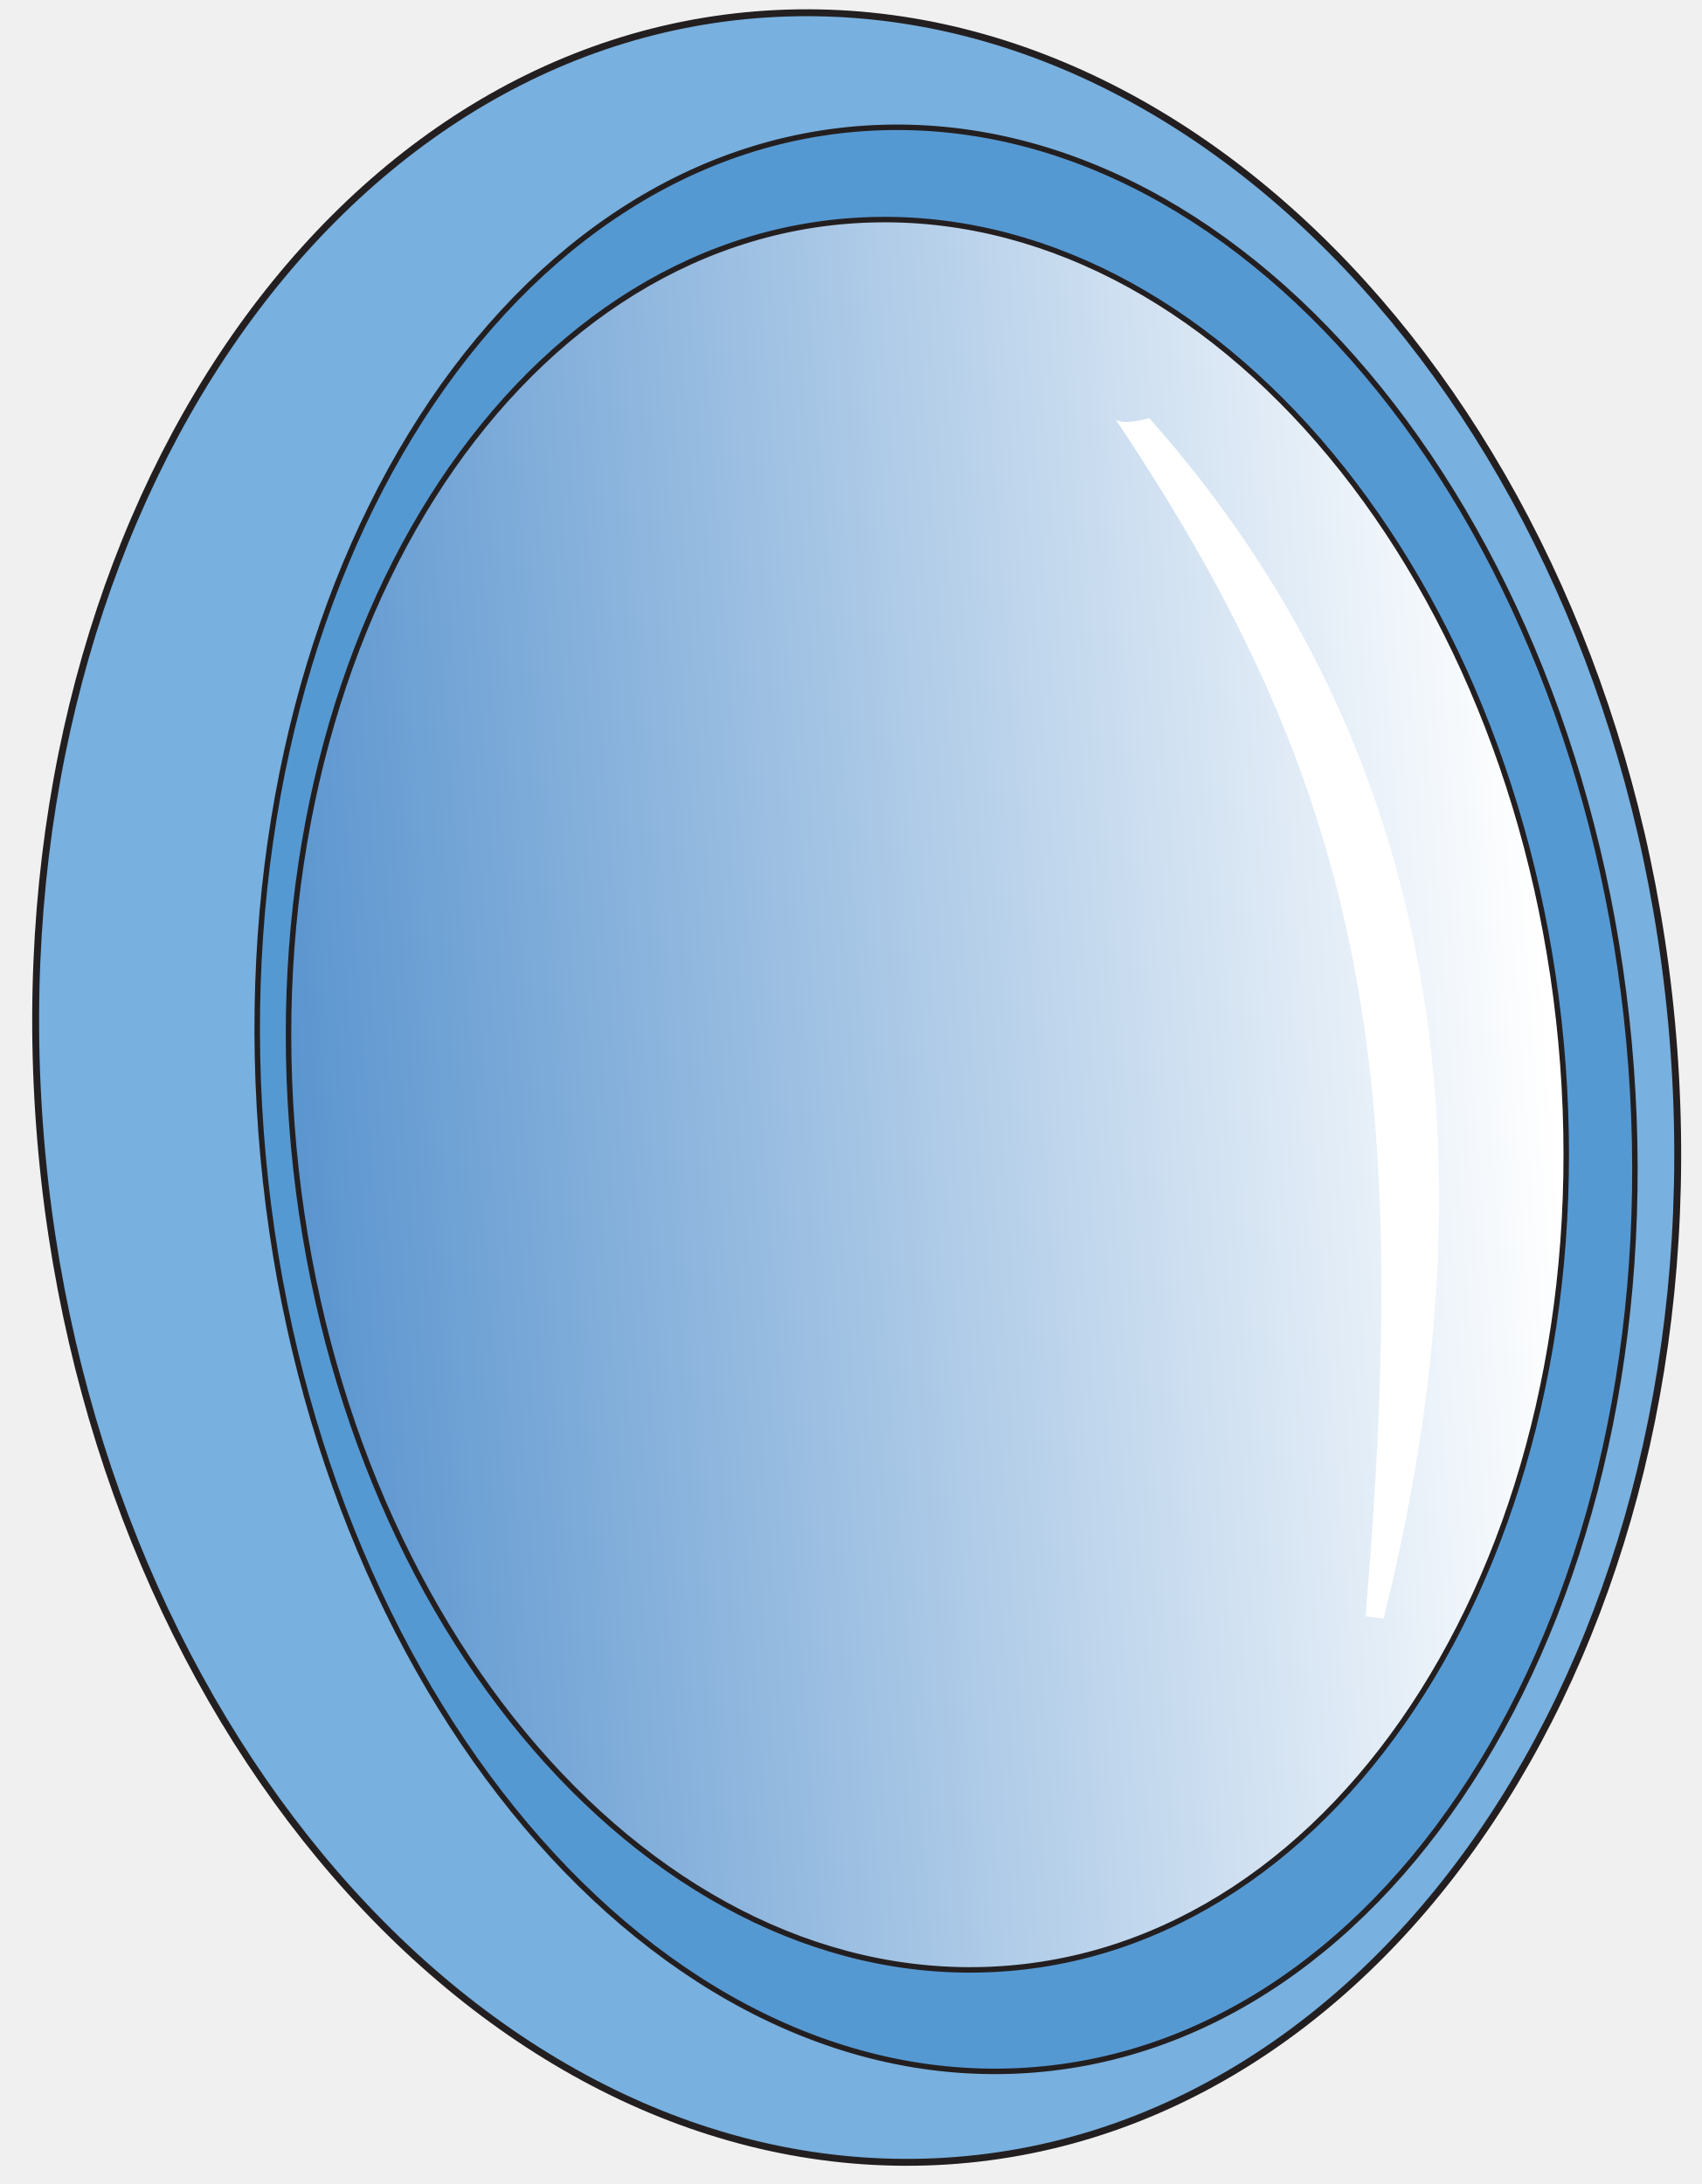
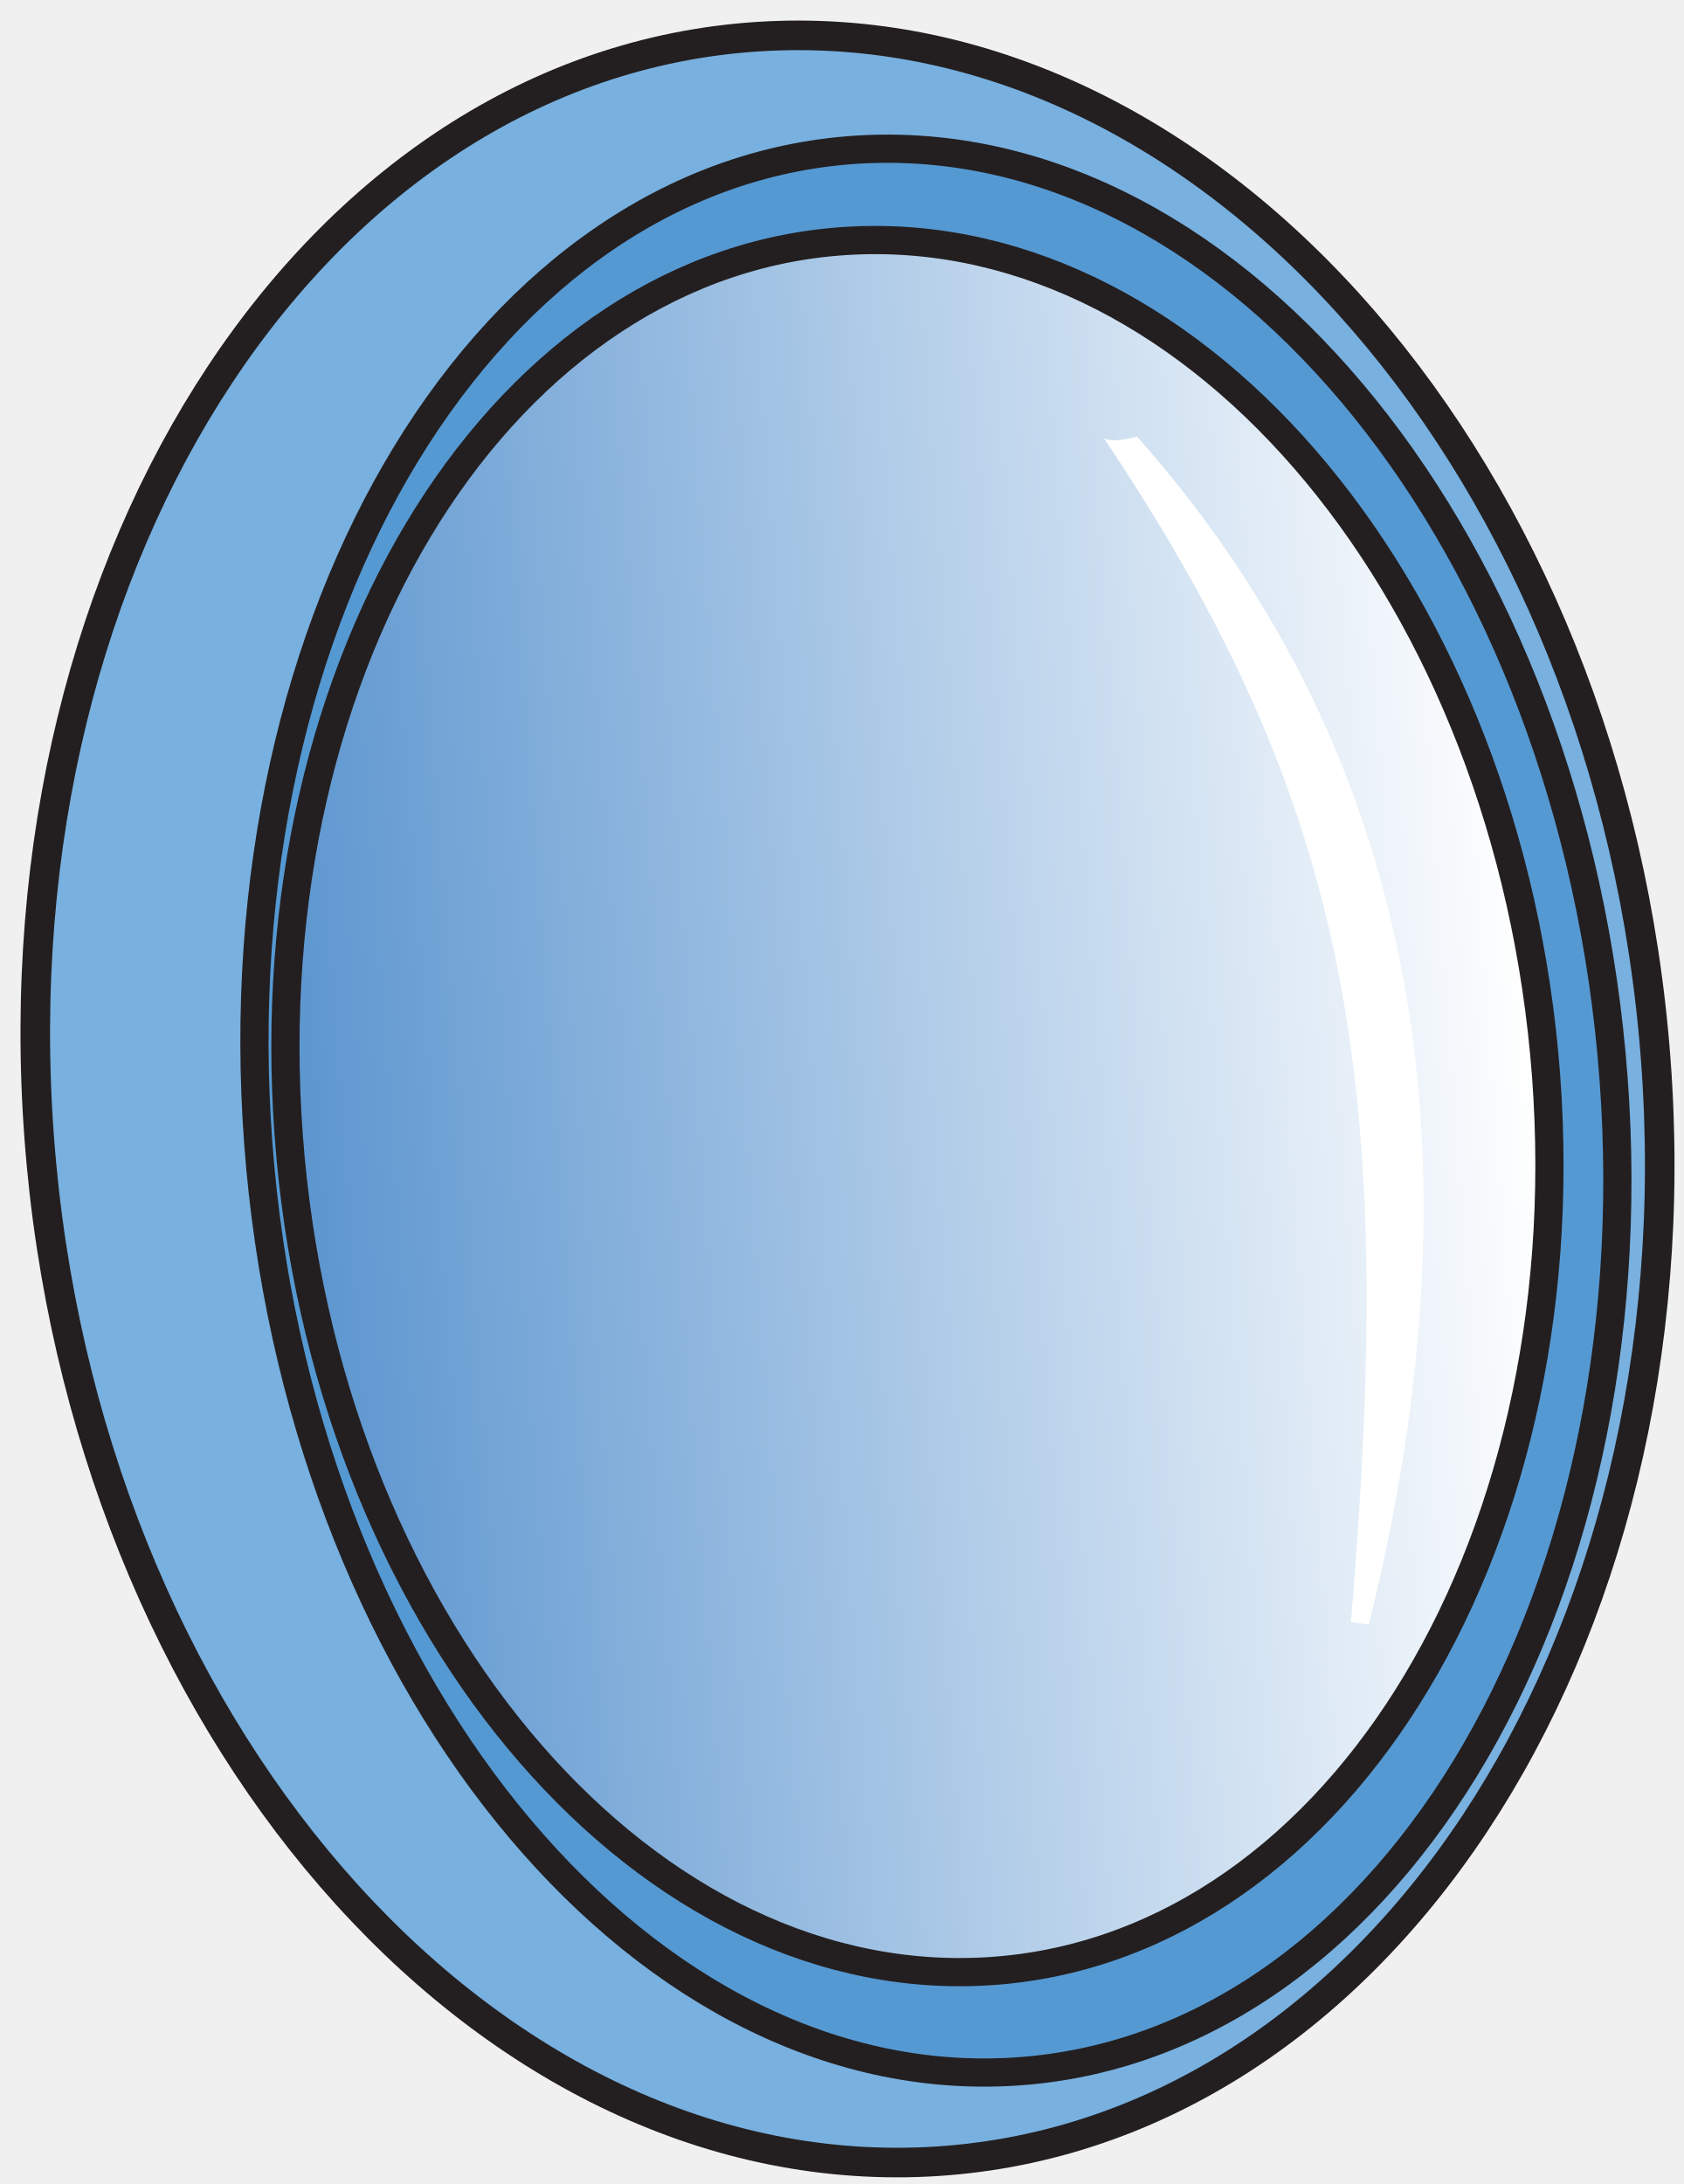
- <svg xmlns="http://www.w3.org/2000/svg" width="74" height="95" viewBox="0 0 74 95" fill="none">
-   <path fill-rule="evenodd" clip-rule="evenodd" d="M1.722 48.983C-0.193 23.179 14.164 1.514 33.791 0.585C53.418 -0.343 70.877 19.821 72.797 45.625C74.712 71.429 60.355 93.094 40.734 94.027C21.101 94.95 3.636 74.787 1.722 48.983Z" fill="#78B0DF" stroke="#231F20" stroke-width="0.3" stroke-miterlimit="3.864" />
-   <path fill-rule="evenodd" clip-rule="evenodd" d="M11.353 49.23C9.624 25.889 21.554 6.34 38.008 5.561C54.462 4.782 69.205 23.071 70.939 46.407C72.674 69.749 60.738 89.298 44.279 90.077C27.826 90.856 13.082 72.567 11.353 49.23Z" fill="#5599D3" stroke="#231F20" stroke-width="0.238" stroke-miterlimit="3.864" />
-   <path fill-rule="evenodd" clip-rule="evenodd" d="M12.694 48.927C11.135 27.915 22.245 10.296 37.508 9.574C52.776 8.852 66.41 25.298 67.974 46.31C69.533 67.323 58.423 84.942 43.161 85.664C27.888 86.39 14.253 69.94 12.694 48.927Z" fill="url(#paint0_linear_1_23)" stroke="#231F20" stroke-width="0.238" stroke-miterlimit="3.864" />
-   <path fill-rule="evenodd" clip-rule="evenodd" d="M48.524 18.251C48.921 18.513 49.984 18.187 49.984 18.187C62.854 32.687 65.101 50.691 60.176 70.406L59.391 70.308C61.39 46.651 59.413 34.485 48.524 18.251Z" fill="white" />
+ <svg xmlns="http://www.w3.org/2000/svg" width="74" height="96" viewBox="0 0 74 96" fill="none">
+   <path fill-rule="evenodd" clip-rule="evenodd" d="M1.722 49.983C-0.193 24.179 14.164 2.514 33.791 1.585C53.418 0.657 70.877 20.821 72.797 46.625C74.712 72.429 60.355 94.094 40.734 95.027C21.101 95.95 3.636 75.787 1.722 49.983Z" fill="#78B0DF" stroke="#231F20" stroke-width="1.3" stroke-miterlimit="3.864" />
+   <path fill-rule="evenodd" clip-rule="evenodd" d="M11.353 50.23C9.624 26.889 21.554 7.34 38.008 6.561C54.462 5.782 69.205 24.071 70.939 47.407C72.674 70.749 60.738 90.298 44.279 91.077C27.826 91.856 13.082 73.567 11.353 50.23Z" fill="#5599D3" stroke="#231F20" stroke-width="1.24" stroke-miterlimit="3.864" />
+   <path fill-rule="evenodd" clip-rule="evenodd" d="M12.694 49.927C11.135 28.915 22.245 11.296 37.508 10.574C52.776 9.852 66.41 26.298 67.974 47.31C69.533 68.323 58.423 85.942 43.161 86.664C27.888 87.39 14.253 70.94 12.694 49.927Z" fill="url(#paint0_linear_1_23)" stroke="#231F20" stroke-width="1.24" stroke-miterlimit="3.864" />
+   <path fill-rule="evenodd" clip-rule="evenodd" d="M48.524 19.251C48.921 19.513 49.984 19.187 49.984 19.187C62.854 33.687 65.101 51.691 60.176 71.406L59.391 71.308C61.39 47.651 59.413 35.485 48.524 19.251Z" fill="white" />
  <defs>
-     <linearGradient id="paint0_linear_1_23" x1="12.693" y1="48.935" x2="67.864" y2="44.851" gradientUnits="userSpaceOnUse">
+     <linearGradient id="paint0_linear_1_23" x1="12.693" y1="49.935" x2="67.864" y2="45.851" gradientUnits="userSpaceOnUse">
      <stop stop-color="#5B95CF" />
      <stop offset="0.992" stop-color="white" />
      <stop offset="1" stop-color="white" />
    </linearGradient>
  </defs>
</svg>
